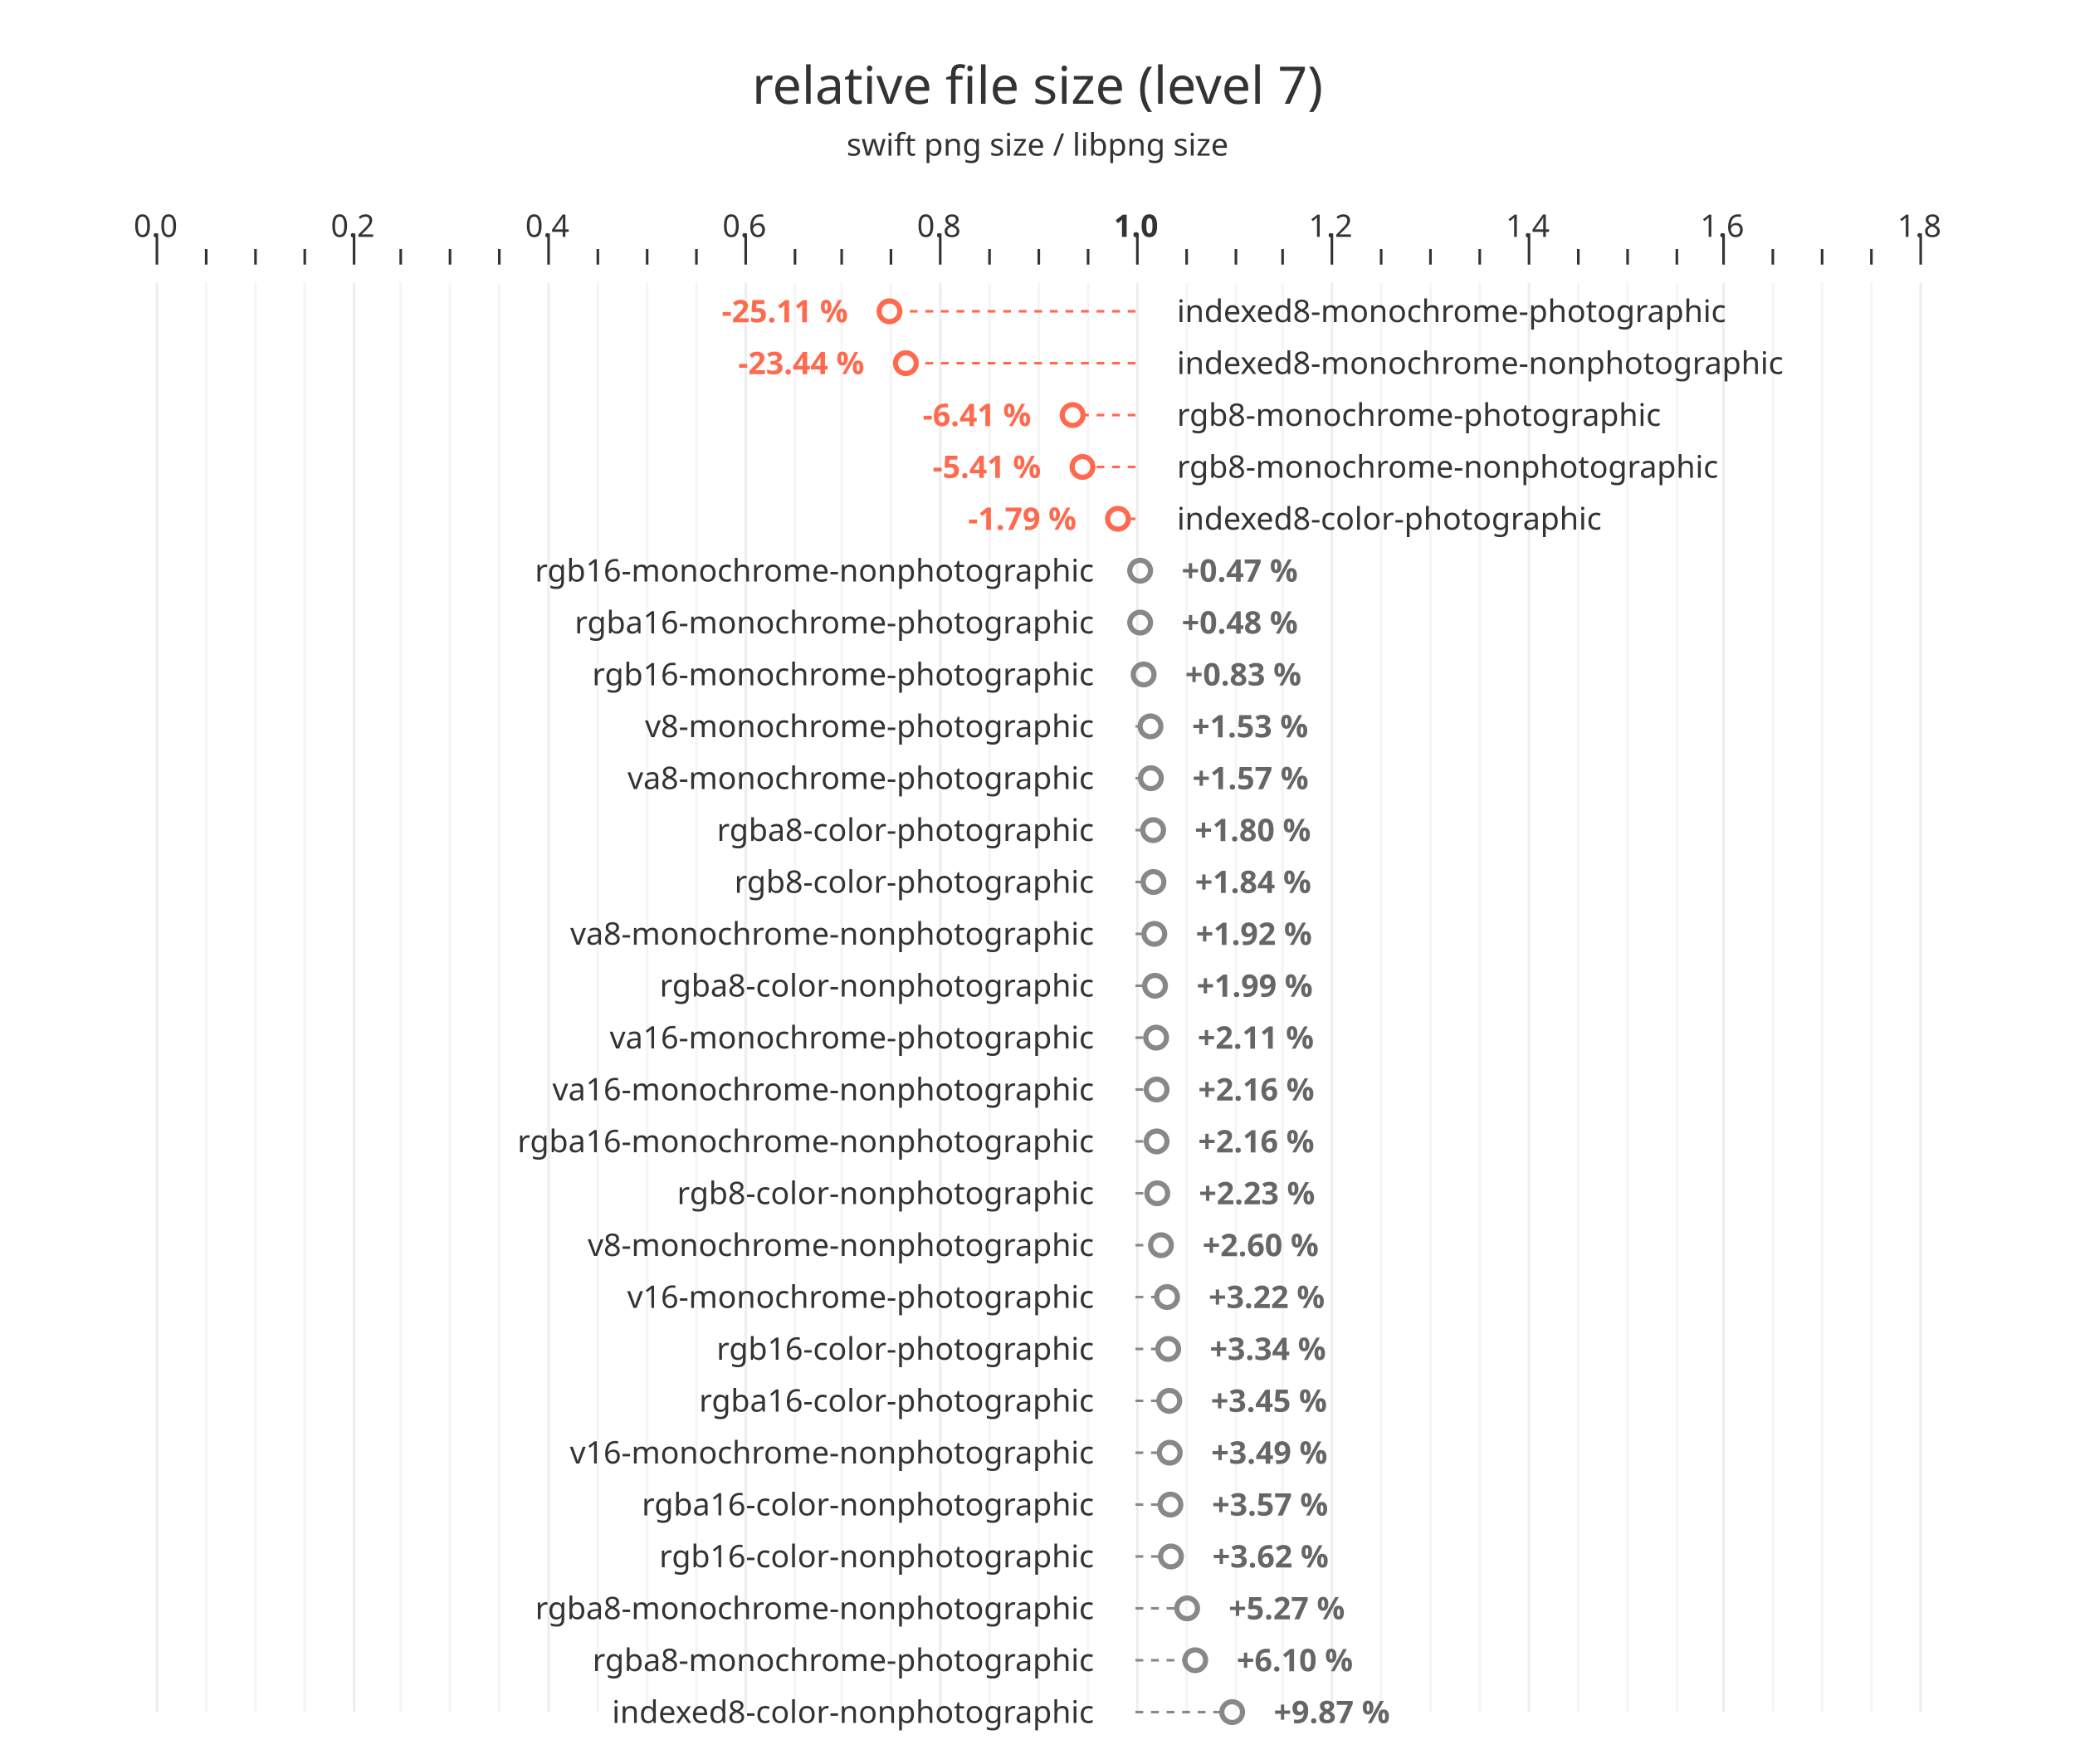
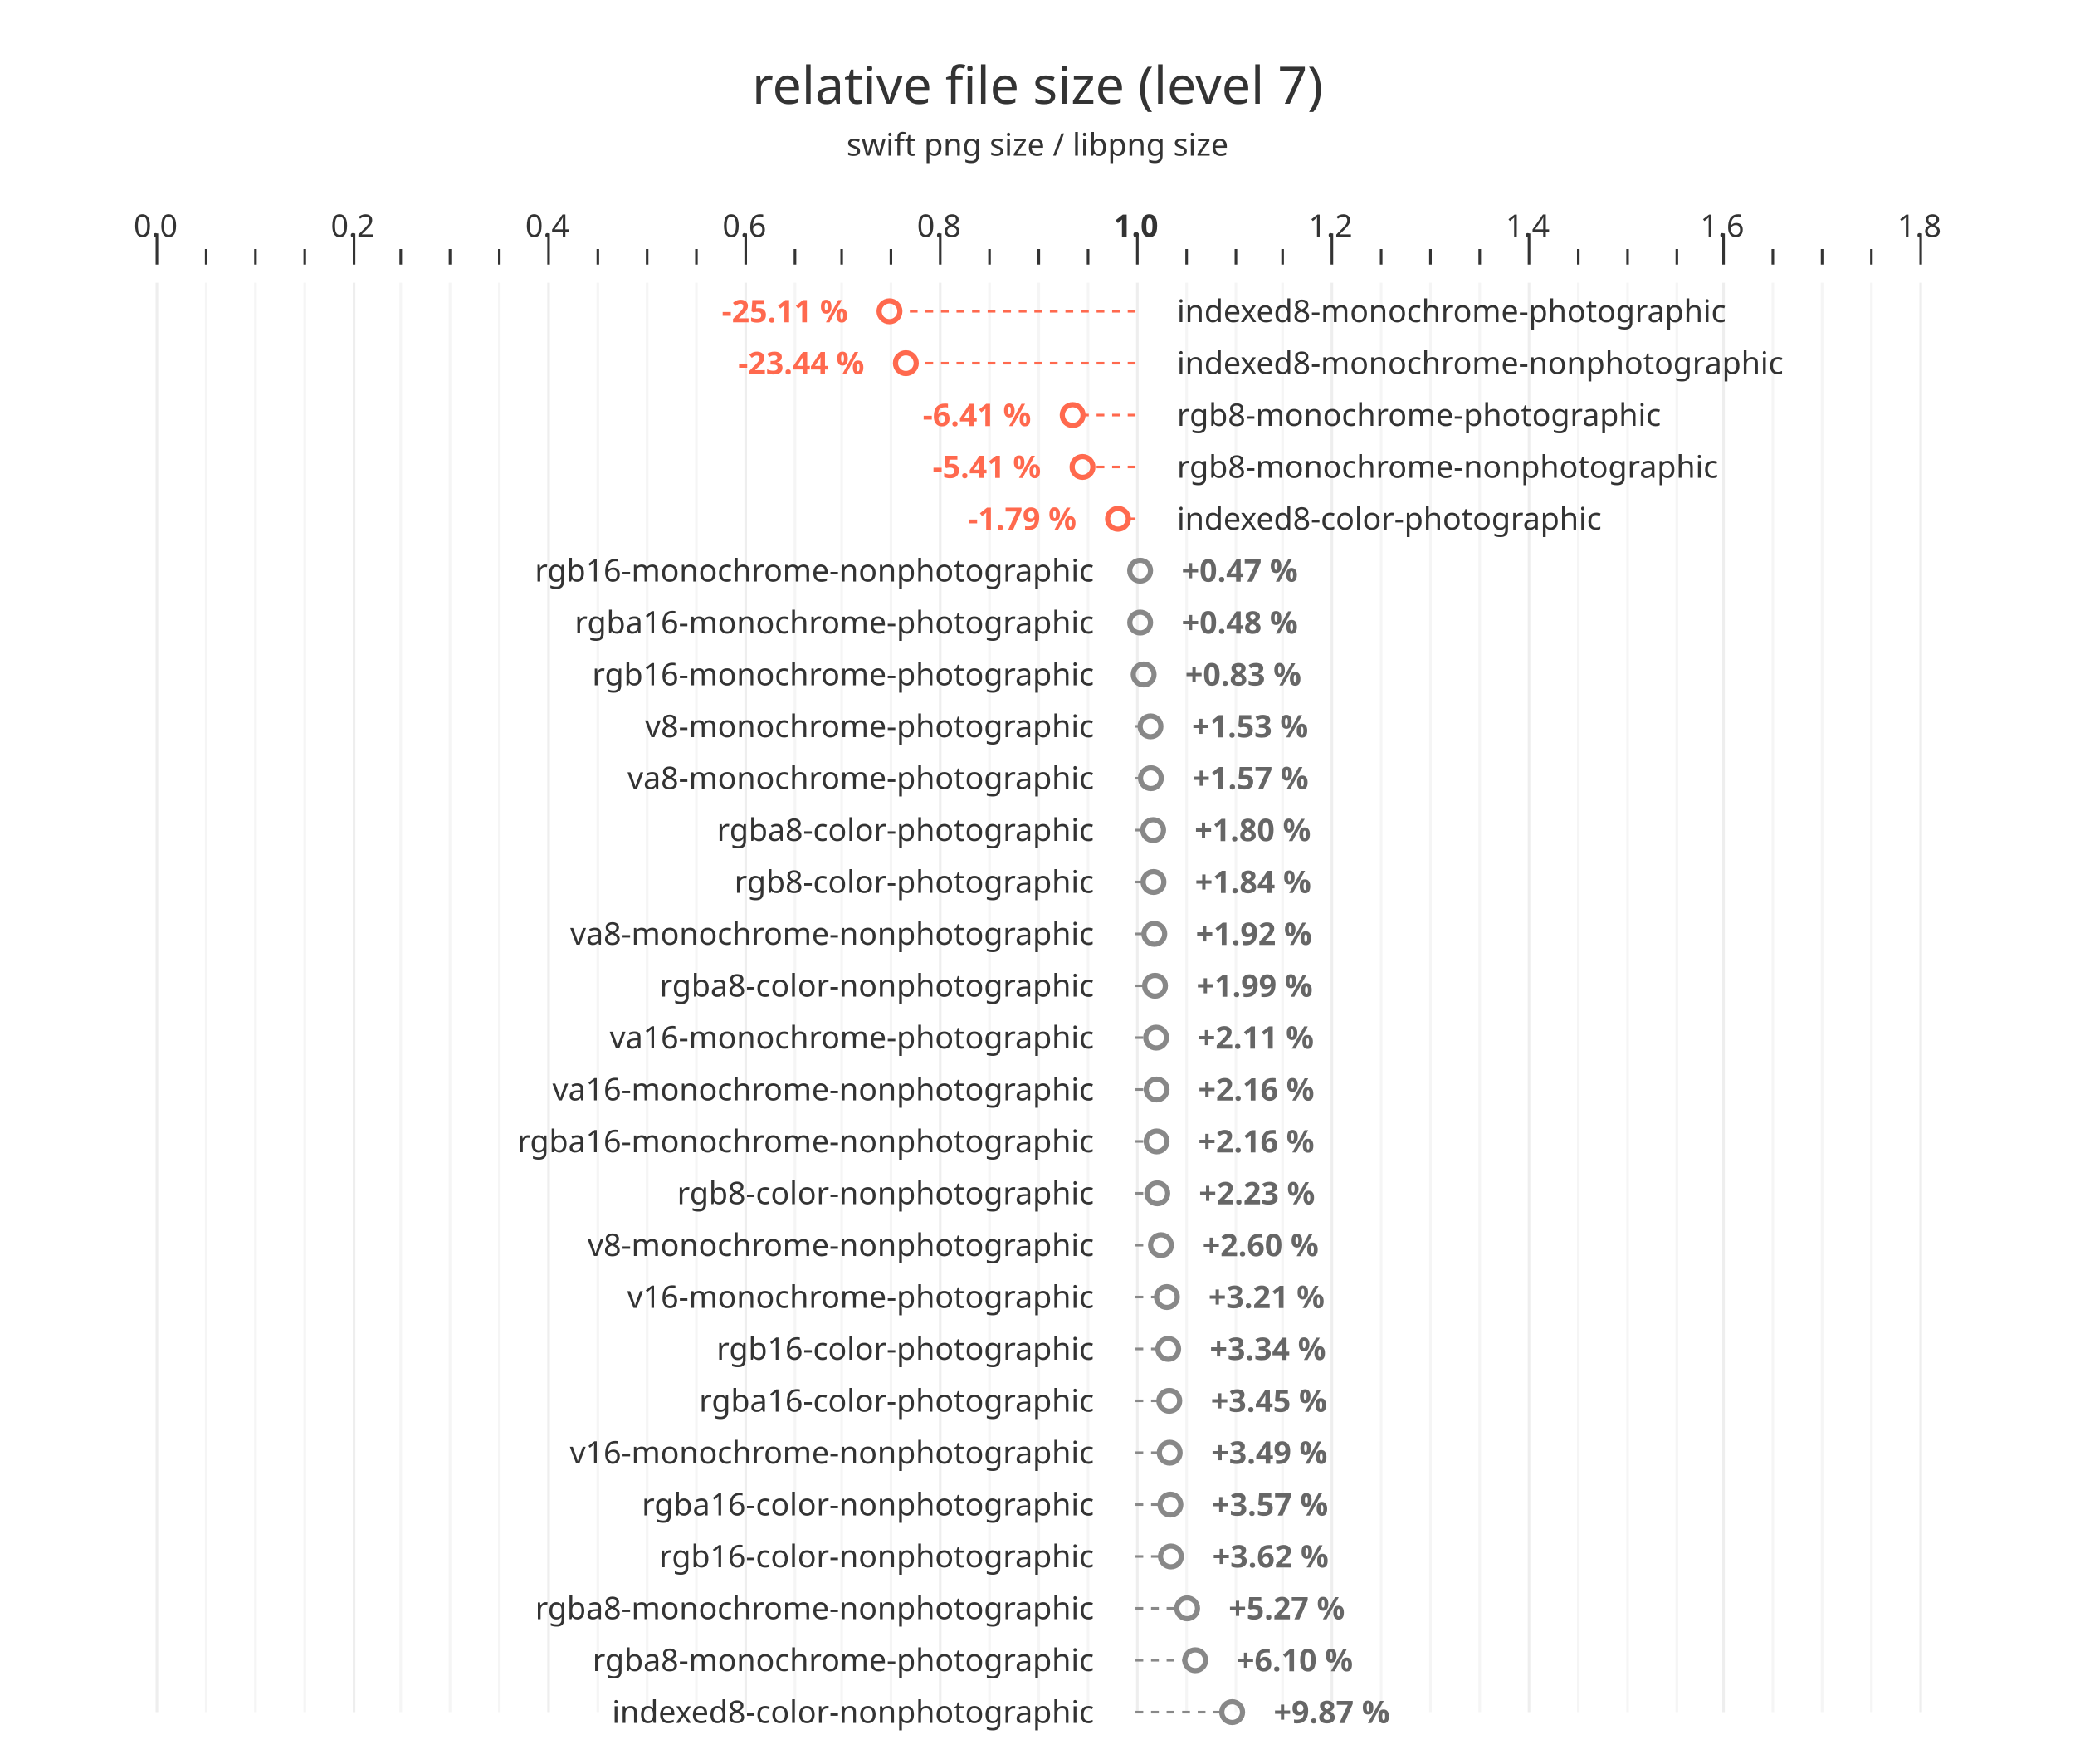
<svg xmlns="http://www.w3.org/2000/svg" width="800" height="680" viewBox="0 0 800 680">
  <style type="text/css">
    
        
    rect.background 
    {
        fill:   white;
    }
    
    path.grid 
    {
        stroke-width: 1px;
        fill:   none;
    }
    path.grid-major 
    {
        stroke: #eeeeeeff;
    }
    path.grid-minor 
    {
        stroke: #f5f5f5ff;
    }
    
    path.tick 
    {
        stroke-width: 1px;
        stroke: #333333ff;
        fill:   none;
    }
    
    path.stem 
    {
        stroke-width: 1px;
        stroke-dasharray: 3 3;
    }
    circle.dot 
    {
        stroke-width: 2px;
        stroke: #666;
        fill:   none;
    }
    
    text
    {
        fill: #333333ff;
        font-family: 'SF Mono';
    }
    text.label-numeric 
    {
        font-size: 12px;
    }
    text.label-numeric.unity 
    {
        font-weight: 700;
    }
    text.label-x 
    {
        text-anchor: middle; 
        dominant-baseline: text-top;
    }
    
    text.label-legend, text.label-percent
    {
        font-size: 12px;
        dominant-baseline: middle;
    }
    text.label-percent 
    {
        font-weight: 700;
    }
    text.label-legend.better, text.label-percent.worse 
    {
        text-anchor: begin; 
    }
    text.label-legend.worse, text.label-percent.better 
    {
        text-anchor: end; 
    }
    
    text.title, text.subtitle 
    {
        text-anchor: middle; 
    }
    text.title 
    {
        font-size: 20px;
    }
    text.subtitle 
    {
        font-size: 12px;
    }
    
    circle.better, path.stem.better
    {
        stroke: #ff694eff
    }
    circle.worse, path.stem.worse
    {
        stroke: #888888ff
    }
    text.label-percent.better 
    {
        fill: #ff694eff
    }
    text.label-percent.worse 
    {
        fill: #666666ff
    }
    
    
</style>
  <rect width="800" height="680" class="background" />
  <path class="grid grid-minor" d="M 79.5,660 L 79.5,109" />
  <path class="grid grid-minor" d="M 98.5,660 L 98.5,109" />
  <path class="grid grid-minor" d="M 117.5,660 L 117.5,109" />
  <path class="grid grid-minor" d="M 154.5,660 L 154.5,109" />
  <path class="grid grid-minor" d="M 173.5,660 L 173.5,109" />
  <path class="grid grid-minor" d="M 192.5,660 L 192.5,109" />
  <path class="grid grid-minor" d="M 230.5,660 L 230.5,109" />
  <path class="grid grid-minor" d="M 249.5,660 L 249.5,109" />
  <path class="grid grid-minor" d="M 268.5,660 L 268.5,109" />
  <path class="grid grid-minor" d="M 306.5,660 L 306.5,109" />
  <path class="grid grid-minor" d="M 324.5,660 L 324.5,109" />
  <path class="grid grid-minor" d="M 343.5,660 L 343.5,109" />
  <path class="grid grid-minor" d="M 381.5,660 L 381.5,109" />
  <path class="grid grid-minor" d="M 400.5,660 L 400.5,109" />
  <path class="grid grid-minor" d="M 419.5,660 L 419.5,109" />
  <path class="grid grid-minor" d="M 457.5,660 L 457.5,109" />
  <path class="grid grid-minor" d="M 476.5,660 L 476.5,109" />
  <path class="grid grid-minor" d="M 494.5,660 L 494.5,109" />
  <path class="grid grid-minor" d="M 532.5,660 L 532.5,109" />
  <path class="grid grid-minor" d="M 551.5,660 L 551.5,109" />
  <path class="grid grid-minor" d="M 570.5,660 L 570.5,109" />
  <path class="grid grid-minor" d="M 608.5,660 L 608.5,109" />
  <path class="grid grid-minor" d="M 627.5,660 L 627.5,109" />
  <path class="grid grid-minor" d="M 646.5,660 L 646.5,109" />
  <path class="grid grid-minor" d="M 683.5,660 L 683.5,109" />
  <path class="grid grid-minor" d="M 702.5,660 L 702.5,109" />
  <path class="grid grid-minor" d="M 721.5,660 L 721.5,109" />
  <path class="grid grid-major" d="M 60.5,660 L 60.5,109" />
  <path class="grid grid-major" d="M 136.5,660 L 136.5,109" />
  <path class="grid grid-major" d="M 211.5,660 L 211.5,109" />
  <path class="grid grid-major" d="M 287.5,660 L 287.5,109" />
  <path class="grid grid-major" d="M 362.5,660 L 362.5,109" />
  <path class="grid grid-major" d="M 438.5,660 L 438.5,109" />
  <path class="grid grid-major" d="M 513.5,660 L 513.5,109" />
  <path class="grid grid-major" d="M 589.5,660 L 589.5,109" />
  <path class="grid grid-major" d="M 664.5,660 L 664.5,109" />
  <path class="grid grid-major" d="M 740.5,660 L 740.5,109" />
  <path class="tick" d="M 60.5,102 L 60.5,90" />
  <path class="tick" d="M 79.5,102 L 79.5,96" />
  <path class="tick" d="M 98.5,102 L 98.5,96" />
  <path class="tick" d="M 117.5,102 L 117.5,96" />
  <path class="tick" d="M 136.5,102 L 136.5,90" />
  <path class="tick" d="M 154.5,102 L 154.5,96" />
  <path class="tick" d="M 173.5,102 L 173.5,96" />
  <path class="tick" d="M 192.5,102 L 192.5,96" />
  <path class="tick" d="M 211.5,102 L 211.5,90" />
  <path class="tick" d="M 230.5,102 L 230.5,96" />
  <path class="tick" d="M 249.5,102 L 249.5,96" />
  <path class="tick" d="M 268.5,102 L 268.5,96" />
  <path class="tick" d="M 287.5,102 L 287.5,90" />
  <path class="tick" d="M 306.5,102 L 306.5,96" />
  <path class="tick" d="M 324.5,102 L 324.5,96" />
  <path class="tick" d="M 343.5,102 L 343.5,96" />
  <path class="tick" d="M 362.5,102 L 362.5,90" />
  <path class="tick" d="M 381.5,102 L 381.5,96" />
  <path class="tick" d="M 400.5,102 L 400.5,96" />
  <path class="tick" d="M 419.5,102 L 419.5,96" />
  <path class="tick" d="M 438.5,102 L 438.5,90" />
  <path class="tick" d="M 457.5,102 L 457.5,96" />
  <path class="tick" d="M 476.5,102 L 476.5,96" />
  <path class="tick" d="M 494.5,102 L 494.5,96" />
  <path class="tick" d="M 513.5,102 L 513.5,90" />
  <path class="tick" d="M 532.5,102 L 532.5,96" />
  <path class="tick" d="M 551.5,102 L 551.5,96" />
  <path class="tick" d="M 570.5,102 L 570.5,96" />
  <path class="tick" d="M 589.5,102 L 589.5,90" />
  <path class="tick" d="M 608.5,102 L 608.5,96" />
  <path class="tick" d="M 627.5,102 L 627.5,96" />
  <path class="tick" d="M 646.5,102 L 646.5,96" />
  <path class="tick" d="M 664.5,102 L 664.5,90" />
  <path class="tick" d="M 683.5,102 L 683.5,96" />
  <path class="tick" d="M 702.5,102 L 702.5,96" />
  <path class="tick" d="M 721.5,102 L 721.5,96" />
  <path class="tick" d="M 740.5,102 L 740.5,90" />
  <text x="60" y="82" class="label-numeric label-x">0.0</text>
  <text x="136" y="82" class="label-numeric label-x">0.2</text>
  <text x="211" y="82" class="label-numeric label-x">0.4</text>
  <text x="287" y="82" class="label-numeric label-x">0.6</text>
  <text x="362" y="82" class="label-numeric label-x">0.8</text>
  <text x="438" y="82" class="label-numeric label-x unity">1.0</text>
  <text x="513" y="82" class="label-numeric label-x">1.2</text>
  <text x="589" y="82" class="label-numeric label-x">1.4</text>
  <text x="664" y="82" class="label-numeric label-x">1.6</text>
  <text x="740" y="82" class="label-numeric label-x">1.8</text>
  <text x="400" y="40" class="title">relative file size (level 7)</text>
  <text x="400" y="60" class="subtitle">swift png size / libpng size </text>
  <text x="453.778" y="120.0" class="label-legend better">indexed8-monochrome-photographic</text>
  <text x="453.778" y="140.0" class="label-legend better">indexed8-monochrome-nonphotographic</text>
  <text x="453.778" y="160.0" class="label-legend better">rgb8-monochrome-photographic</text>
  <text x="453.778" y="180.0" class="label-legend better">rgb8-monochrome-nonphotographic</text>
  <text x="453.778" y="200.0" class="label-legend better">indexed8-color-photographic</text>
  <text x="421.778" y="220.0" class="label-legend worse">rgb16-monochrome-nonphotographic</text>
  <text x="421.778" y="240.0" class="label-legend worse">rgba16-monochrome-photographic</text>
  <text x="421.778" y="260.0" class="label-legend worse">rgb16-monochrome-photographic</text>
  <text x="421.778" y="280.0" class="label-legend worse">v8-monochrome-photographic</text>
  <text x="421.778" y="300.0" class="label-legend worse">va8-monochrome-photographic</text>
  <text x="421.778" y="320.0" class="label-legend worse">rgba8-color-photographic</text>
  <text x="421.778" y="340.0" class="label-legend worse">rgb8-color-photographic</text>
  <text x="421.778" y="360.0" class="label-legend worse">va8-monochrome-nonphotographic</text>
  <text x="421.778" y="380.0" class="label-legend worse">rgba8-color-nonphotographic</text>
  <text x="421.778" y="400.0" class="label-legend worse">va16-monochrome-photographic</text>
  <text x="421.778" y="420.0" class="label-legend worse">va16-monochrome-nonphotographic</text>
  <text x="421.778" y="440.0" class="label-legend worse">rgba16-monochrome-nonphotographic</text>
  <text x="421.778" y="460.0" class="label-legend worse">rgb8-color-nonphotographic</text>
  <text x="421.778" y="480.0" class="label-legend worse">v8-monochrome-nonphotographic</text>
  <text x="421.778" y="500.0" class="label-legend worse">v16-monochrome-photographic</text>
  <text x="421.778" y="520.0" class="label-legend worse">rgb16-color-photographic</text>
  <text x="421.778" y="540.0" class="label-legend worse">rgba16-color-photographic</text>
  <text x="421.778" y="560.0" class="label-legend worse">v16-monochrome-nonphotographic</text>
  <text x="421.778" y="580.0" class="label-legend worse">rgba16-color-nonphotographic</text>
  <text x="421.778" y="600.0" class="label-legend worse">rgb16-color-nonphotographic</text>
  <text x="421.778" y="620.0" class="label-legend worse">rgba8-monochrome-nonphotographic</text>
  <text x="421.778" y="640.0" class="label-legend worse">rgba8-monochrome-photographic</text>
  <text x="421.778" y="660.0" class="label-legend worse">indexed8-color-nonphotographic</text>
  <text x="326.935" y="120.0" class="label-percent better">-25.11 %</text>
  <text x="333.245" y="140.0" class="label-percent better">-23.44 %</text>
  <text x="397.557" y="160.0" class="label-percent better">-6.41 %</text>
  <text x="401.349" y="180.0" class="label-percent better">-5.41 %</text>
  <text x="415.028" y="200.0" class="label-percent better">-1.79 %</text>
  <text x="455.562" y="220.0" class="label-percent worse">+0.47 %</text>
  <text x="455.577" y="240.0" class="label-percent worse">+0.48 %</text>
  <text x="456.928" y="260.0" class="label-percent worse">+0.83 %</text>
  <text x="459.569" y="280.0" class="label-percent worse">+1.53 %</text>
  <text x="459.712" y="300.0" class="label-percent worse">+1.57 %</text>
  <text x="460.587" y="320.0" class="label-percent worse">+1.80 %</text>
  <text x="460.721" y="340.0" class="label-percent worse">+1.84 %</text>
  <text x="461.037" y="360.0" class="label-percent worse">+1.92 %</text>
  <text x="461.31" y="380.0" class="label-percent worse">+1.99 %</text>
  <text x="461.745" y="400.0" class="label-percent worse">+2.11 %</text>
  <text x="461.92" y="420.0" class="label-percent worse">+2.16 %</text>
  <text x="461.92" y="440.0" class="label-percent worse">+2.16 %</text>
  <text x="462.186" y="460.0" class="label-percent worse">+2.23 %</text>
  <text x="463.6" y="480.0" class="label-percent worse">+2.60 %</text>
-   <text x="465.958" y="500.0" class="label-percent worse">+3.22 %</text>
-   <text x="466.399" y="520.0" class="label-percent worse">+3.34 %</text>
+   <text x="465.896" y="500.0" class="label-percent worse">+3.21 %</text>
+   <text x="466.394" y="520.0" class="label-percent worse">+3.34 %</text>
  <text x="466.818" y="540.0" class="label-percent worse">+3.45 %</text>
  <text x="466.971" y="560.0" class="label-percent worse">+3.49 %</text>
  <text x="467.249" y="580.0" class="label-percent worse">+3.57 %</text>
  <text x="467.441" y="600.0" class="label-percent worse">+3.62 %</text>
  <text x="473.695" y="620.0" class="label-percent worse">+5.27 %</text>
  <text x="476.809" y="640.0" class="label-percent worse">+6.10 %</text>
  <text x="491.053" y="660.0" class="label-percent worse">+9.87 %</text>
  <path class="stem better" d="M 437.778,120.0 L 346.935,120.0" />
  <path class="stem better" d="M 437.778,140.0 L 353.245,140.0" />
  <path class="stem better" d="M 437.778,160.0 L 417.557,160.0" />
  <path class="stem better" d="M 437.778,180.0 L 421.349,180.0" />
  <path class="stem better" d="M 437.778,200.0 L 435.028,200.0" />
  <path class="stem worse" d="M 437.778,280.0 L 439.569,280.0" />
  <path class="stem worse" d="M 437.778,300.0 L 439.712,300.0" />
  <path class="stem worse" d="M 437.778,320.0 L 440.587,320.0" />
  <path class="stem worse" d="M 437.778,340.0 L 440.721,340.0" />
  <path class="stem worse" d="M 437.778,360.0 L 441.037,360.0" />
  <path class="stem worse" d="M 437.778,380.0 L 441.31,380.0" />
  <path class="stem worse" d="M 437.778,400.0 L 441.745,400.0" />
  <path class="stem worse" d="M 437.778,420.0 L 441.92,420.0" />
  <path class="stem worse" d="M 437.778,440.0 L 441.92,440.0" />
  <path class="stem worse" d="M 437.778,460.0 L 442.186,460.0" />
  <path class="stem worse" d="M 437.778,480.0 L 443.6,480.0" />
-   <path class="stem worse" d="M 437.778,500.0 L 445.958,500.0" />
-   <path class="stem worse" d="M 437.778,520.0 L 446.399,520.0" />
+   <path class="stem worse" d="M 437.778,500.0 L 445.896,500.0" />
+   <path class="stem worse" d="M 437.778,520.0 L 446.394,520.0" />
  <path class="stem worse" d="M 437.778,540.0 L 446.818,540.0" />
  <path class="stem worse" d="M 437.778,560.0 L 446.971,560.0" />
  <path class="stem worse" d="M 437.778,580.0 L 447.249,580.0" />
  <path class="stem worse" d="M 437.778,600.0 L 447.441,600.0" />
  <path class="stem worse" d="M 437.778,620.0 L 453.695,620.0" />
  <path class="stem worse" d="M 437.778,640.0 L 456.809,640.0" />
  <path class="stem worse" d="M 437.778,660.0 L 471.053,660.0" />
  <circle class="dot better" cx="342.935" cy="120.0" r="4" />
  <circle class="dot better" cx="349.245" cy="140.0" r="4" />
  <circle class="dot better" cx="413.557" cy="160.0" r="4" />
  <circle class="dot better" cx="417.349" cy="180.0" r="4" />
  <circle class="dot better" cx="431.028" cy="200.0" r="4" />
  <circle class="dot worse" cx="439.562" cy="220.0" r="4" />
  <circle class="dot worse" cx="439.577" cy="240.0" r="4" />
  <circle class="dot worse" cx="440.928" cy="260.0" r="4" />
  <circle class="dot worse" cx="443.569" cy="280.0" r="4" />
  <circle class="dot worse" cx="443.712" cy="300.0" r="4" />
  <circle class="dot worse" cx="444.587" cy="320.0" r="4" />
  <circle class="dot worse" cx="444.721" cy="340.0" r="4" />
  <circle class="dot worse" cx="445.037" cy="360.0" r="4" />
  <circle class="dot worse" cx="445.31" cy="380.0" r="4" />
  <circle class="dot worse" cx="445.745" cy="400.0" r="4" />
  <circle class="dot worse" cx="445.92" cy="420.0" r="4" />
  <circle class="dot worse" cx="445.92" cy="440.0" r="4" />
  <circle class="dot worse" cx="446.186" cy="460.0" r="4" />
  <circle class="dot worse" cx="447.6" cy="480.0" r="4" />
-   <circle class="dot worse" cx="449.958" cy="500.0" r="4" />
-   <circle class="dot worse" cx="450.399" cy="520.0" r="4" />
+   <circle class="dot worse" cx="449.896" cy="500.0" r="4" />
+   <circle class="dot worse" cx="450.394" cy="520.0" r="4" />
  <circle class="dot worse" cx="450.818" cy="540.0" r="4" />
  <circle class="dot worse" cx="450.971" cy="560.0" r="4" />
  <circle class="dot worse" cx="451.249" cy="580.0" r="4" />
  <circle class="dot worse" cx="451.441" cy="600.0" r="4" />
  <circle class="dot worse" cx="457.695" cy="620.0" r="4" />
  <circle class="dot worse" cx="460.809" cy="640.0" r="4" />
  <circle class="dot worse" cx="475.053" cy="660.0" r="4" />
</svg>
